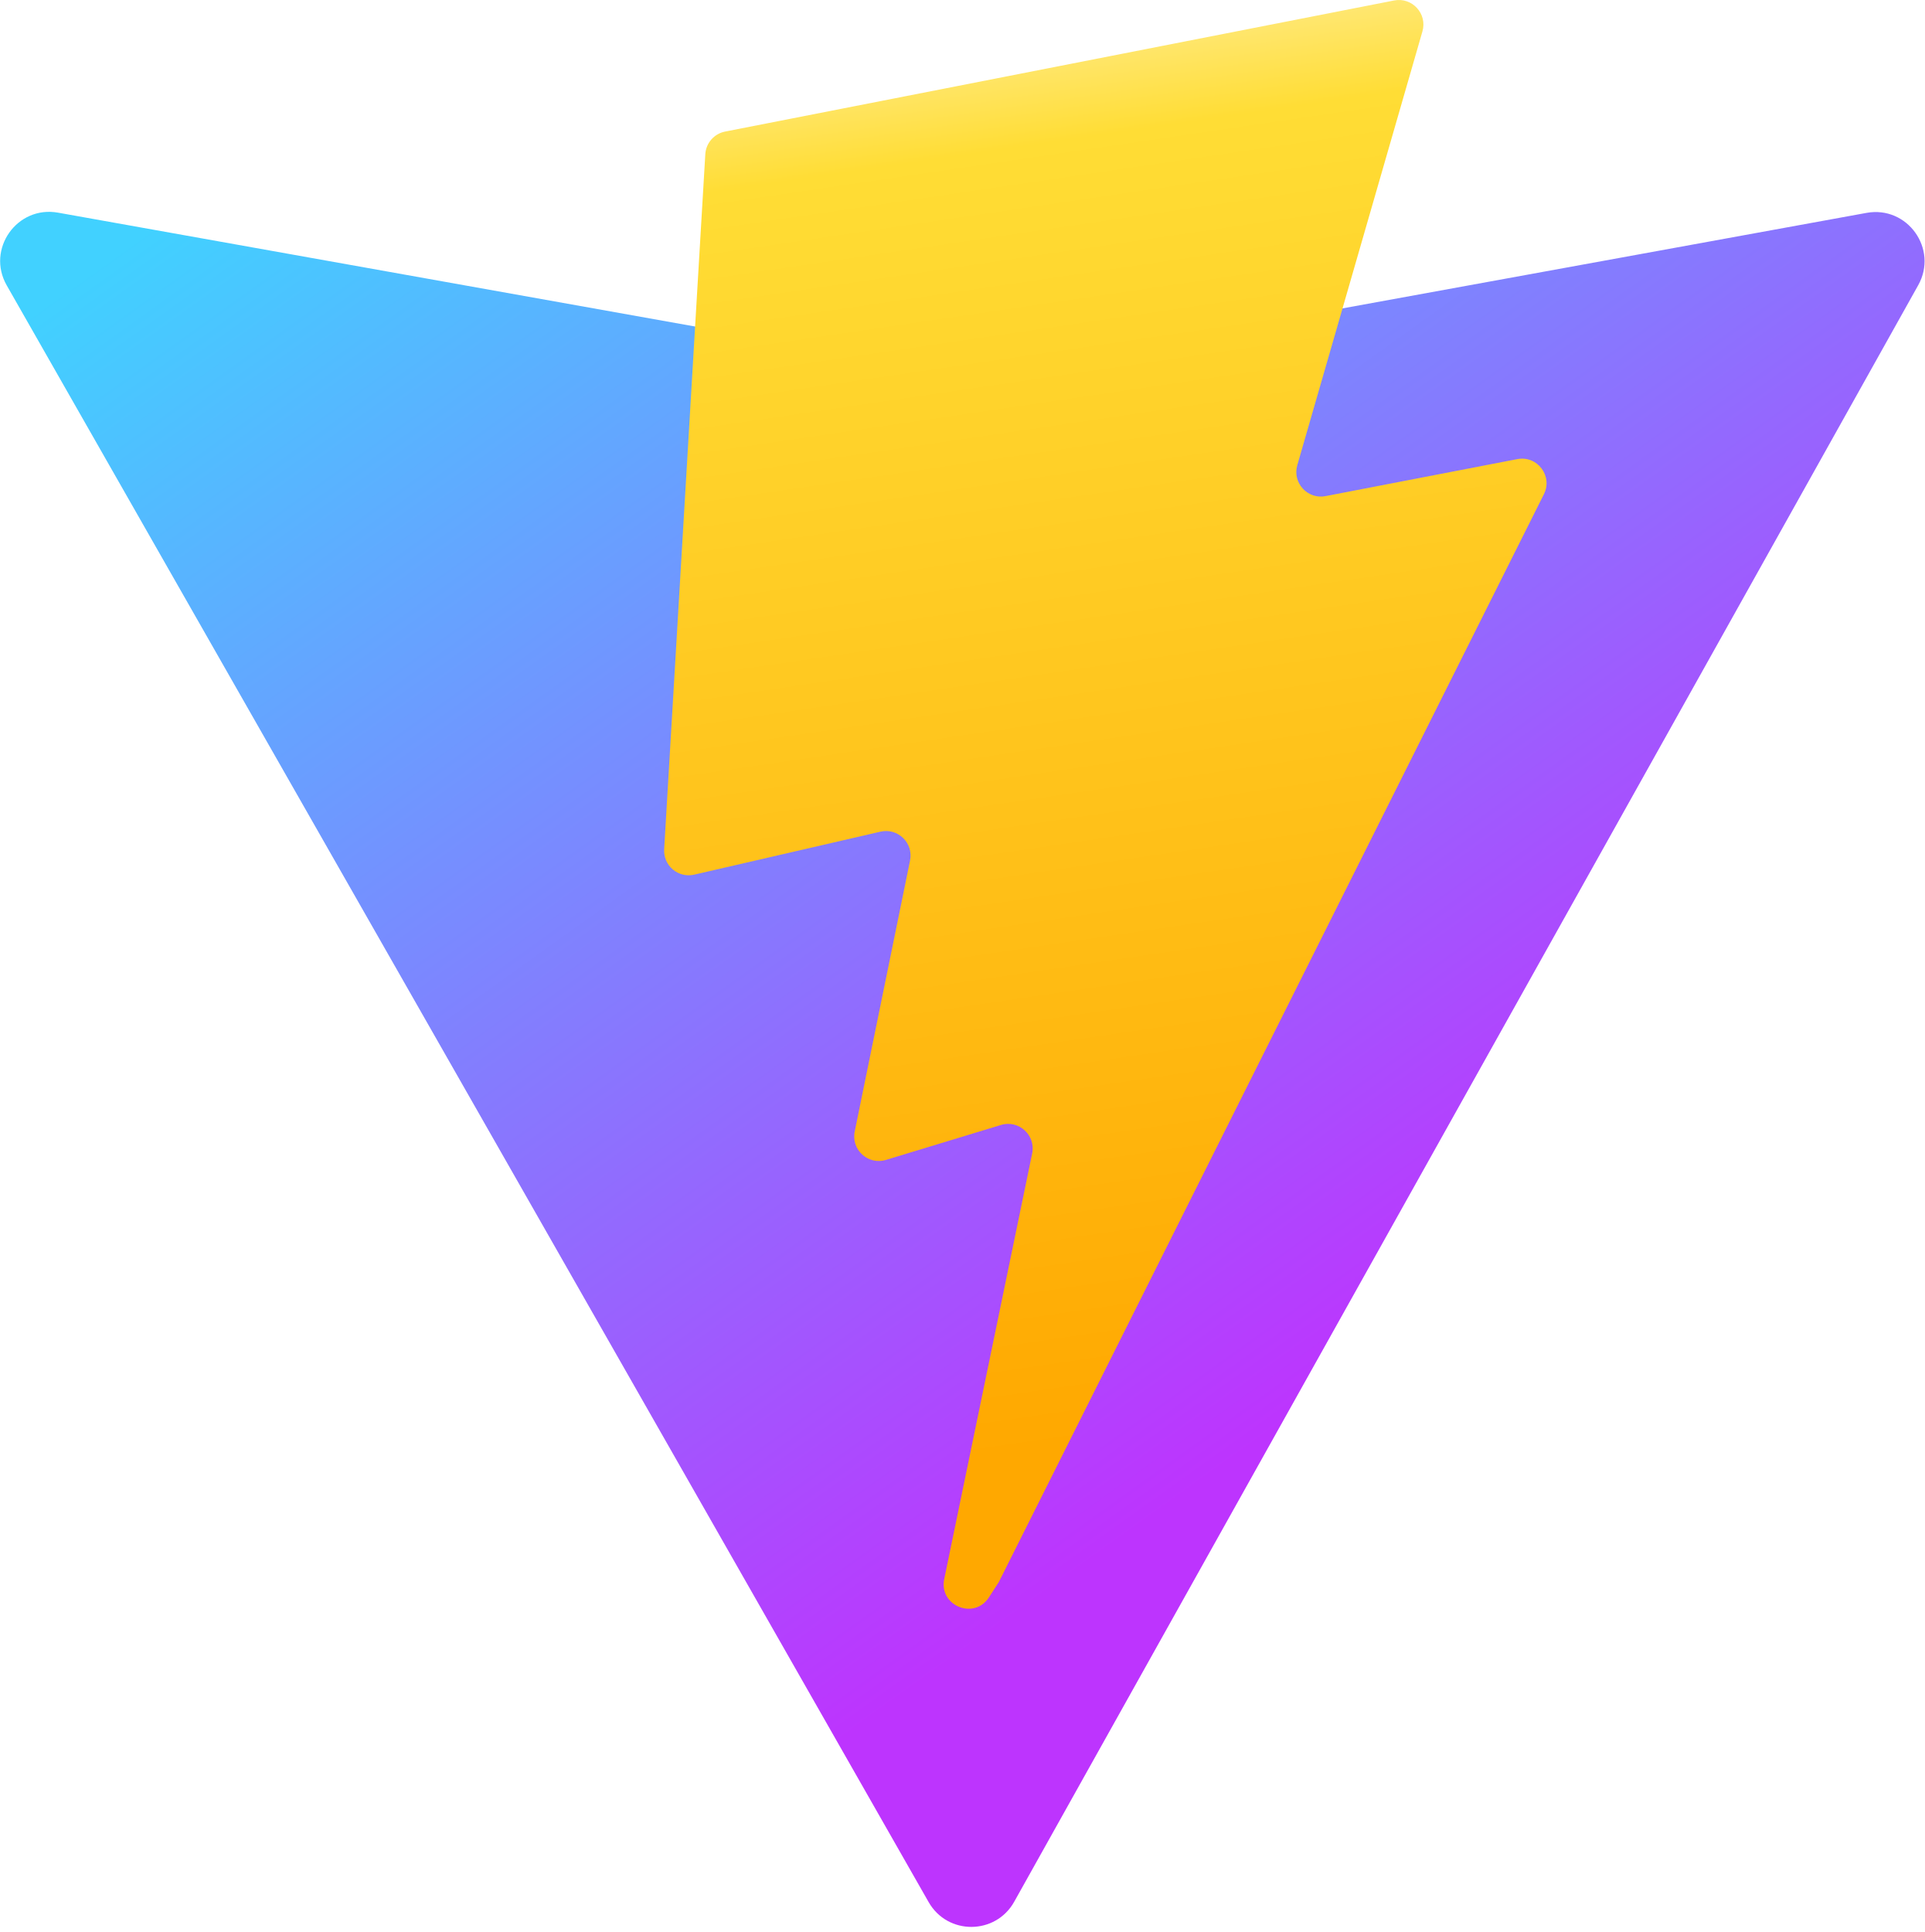
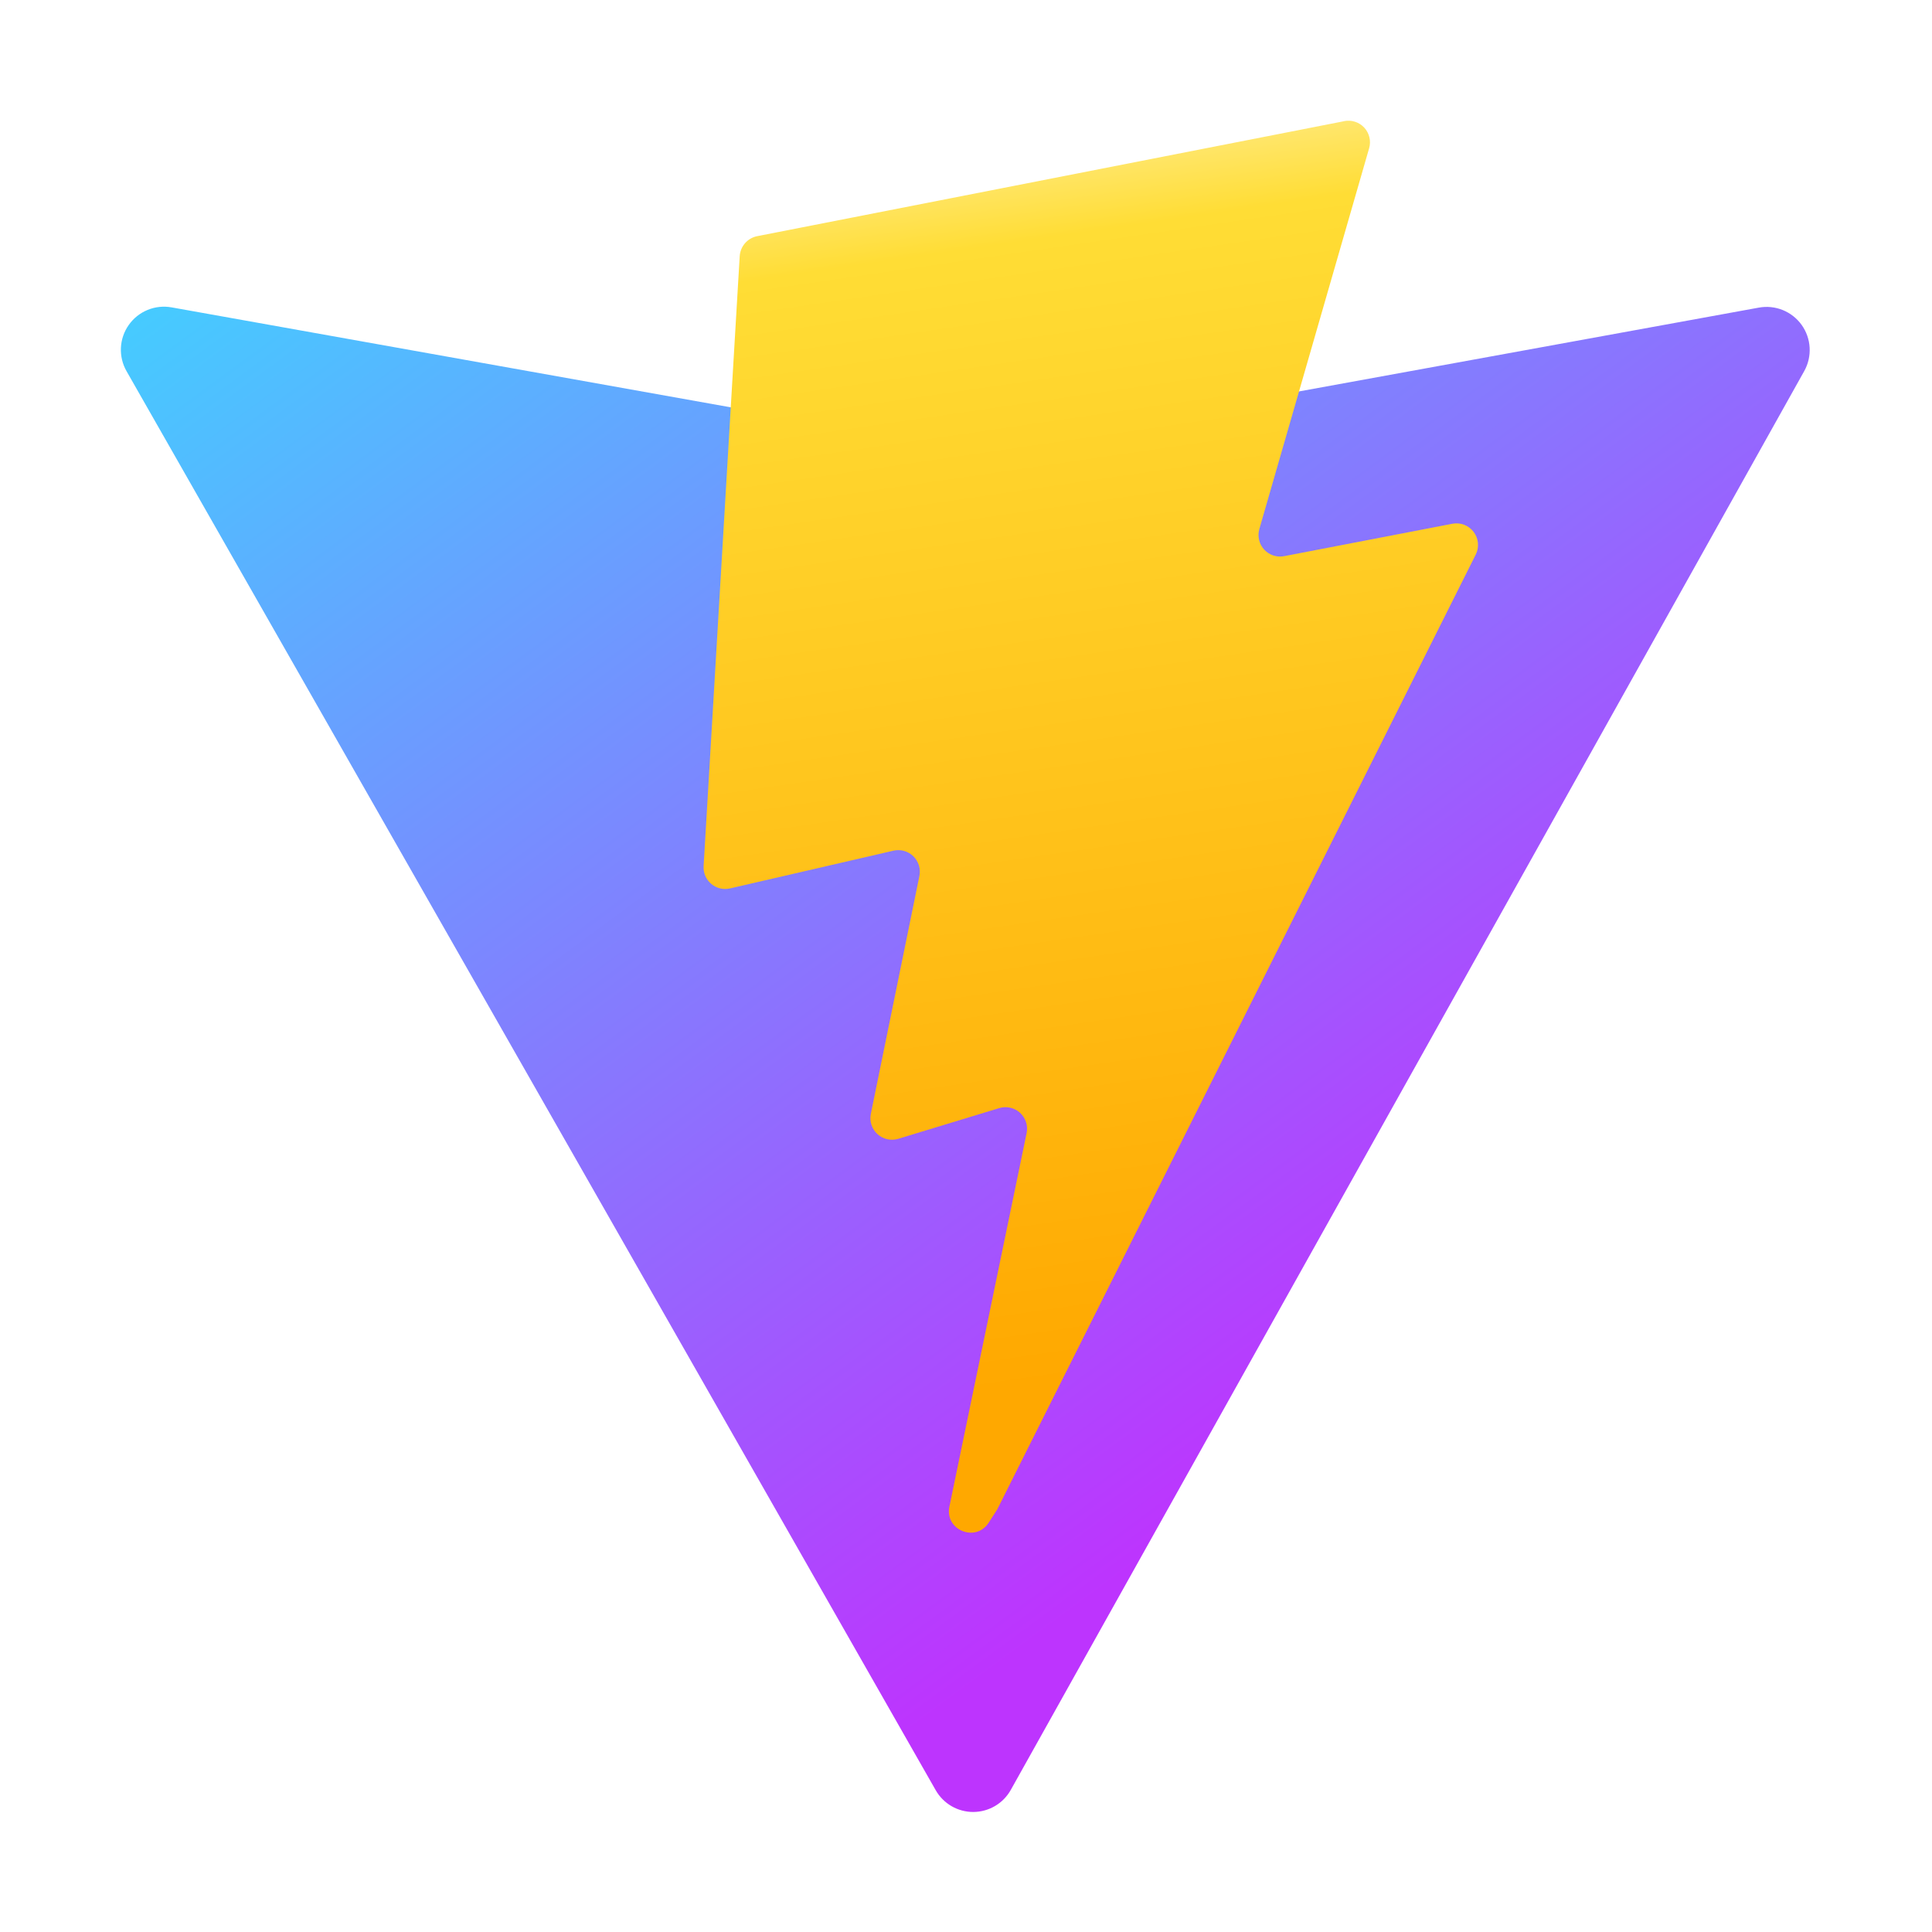
- <svg xmlns="http://www.w3.org/2000/svg" aria-hidden="true" role="img" class="iconify iconify--logos" width="31.88" height="32" preserveAspectRatio="xMidYMid meet" viewBox="0 0 256 257">
+ <svg xmlns="http://www.w3.org/2000/svg" width="150" height="150" viewBox="0 0 150 150" fill="none">
+   <path d="M140.081 28.809L78.478 138.966C78.189 139.484 77.767 139.916 77.256 140.217C76.745 140.518 76.163 140.678 75.569 140.681C74.976 140.683 74.393 140.528 73.879 140.231C73.366 139.933 72.94 139.505 72.647 138.989L9.825 28.819C9.509 28.266 9.358 27.635 9.388 26.999C9.418 26.363 9.629 25.749 9.997 25.229C10.364 24.708 10.871 24.304 11.46 24.062C12.05 23.82 12.695 23.752 13.322 23.864L74.991 34.889C75.383 34.961 75.784 34.961 76.177 34.889L136.556 23.883C137.18 23.769 137.824 23.834 138.413 24.072C139.001 24.31 139.509 24.71 139.879 25.226C140.248 25.742 140.464 26.353 140.499 26.986C140.535 27.62 140.39 28.255 140.081 28.809Z" fill="url(#paint0_linear_1_3)" />
+   <path d="M104.362 9.408L58.781 18.337C58.417 18.411 58.088 18.602 57.844 18.882C57.6 19.162 57.455 19.514 57.431 19.884L54.628 67.247C54.613 67.507 54.658 67.767 54.761 68.006C54.863 68.245 55.02 68.457 55.219 68.625C55.418 68.793 55.653 68.912 55.906 68.973C56.159 69.034 56.423 69.035 56.676 68.977L69.366 66.047C69.639 65.984 69.924 65.99 70.194 66.066C70.464 66.142 70.711 66.284 70.912 66.48C71.112 66.676 71.261 66.92 71.343 67.188C71.425 67.456 71.438 67.741 71.381 68.016L67.612 86.48C67.554 86.764 67.571 87.058 67.661 87.334C67.751 87.61 67.911 87.858 68.126 88.053C68.341 88.248 68.602 88.384 68.885 88.448C69.168 88.511 69.463 88.5 69.741 88.416L77.578 86.034C77.856 85.949 78.151 85.938 78.435 86.002C78.719 86.066 78.981 86.202 79.195 86.398C79.41 86.594 79.57 86.842 79.66 87.119C79.749 87.395 79.765 87.69 79.706 87.975L73.711 116.977C73.336 118.791 75.75 119.78 76.758 118.228L77.428 117.188L114.577 43.055C114.716 42.775 114.775 42.463 114.746 42.152C114.717 41.841 114.601 41.544 114.412 41.296C114.224 41.047 113.969 40.856 113.678 40.744C113.386 40.633 113.069 40.605 112.762 40.664L99.698 43.181C99.417 43.235 99.127 43.216 98.855 43.125C98.584 43.035 98.34 42.876 98.147 42.665C97.954 42.453 97.819 42.196 97.754 41.917C97.689 41.638 97.697 41.347 97.776 41.072L106.298 11.512C106.379 11.237 106.387 10.945 106.321 10.665C106.256 10.385 106.12 10.127 105.926 9.915C105.732 9.703 105.487 9.544 105.214 9.455C104.941 9.365 104.649 9.347 104.367 9.403" fill="url(#paint1_linear_1_3)" />
  <defs>
-     <linearGradient id="IconifyId1813088fe1fbc01fb466" x1="-.828%" x2="57.636%" y1="7.652%" y2="78.411%">
-       <stop offset="0%" stop-color="#41D1FF" />
-       <stop offset="100%" stop-color="#BD34FE" />
+     <linearGradient id="paint0_linear_1_3" x1="8.29" y1="19.926" x2="84.955" y2="124.043" gradientUnits="userSpaceOnUse">
+       <stop stop-color="#41D1FF" />
+       <stop offset="1" stop-color="#BD34FE" />
    </linearGradient>
-     <linearGradient id="IconifyId1813088fe1fbc01fb467" x1="43.376%" x2="50.316%" y1="2.242%" y2="89.03%">
-       <stop offset="0%" stop-color="#FFEA83" />
-       <stop offset="8.333%" stop-color="#FFDD35" />
-       <stop offset="100%" stop-color="#FFA800" />
+     <linearGradient id="paint1_linear_1_3" x1="71.447" y1="11.83" x2="85.315" y2="106.965" gradientUnits="userSpaceOnUse">
+       <stop stop-color="#FFEA83" />
+       <stop offset="0.083" stop-color="#FFDD35" />
+       <stop offset="1" stop-color="#FFA800" />
    </linearGradient>
  </defs>
-   <path fill="url(#IconifyId1813088fe1fbc01fb466)" d="M255.153 37.938L134.897 252.976c-2.483 4.44-8.862 4.466-11.382.048L.875 37.958c-2.746-4.814 1.371-10.646 6.827-9.67l120.385 21.517a6.537 6.537 0 0 0 2.322-.004l117.867-21.483c5.438-.991 9.574 4.796 6.877 9.62Z" />
-   <path fill="url(#IconifyId1813088fe1fbc01fb467)" d="M185.432.063L96.44 17.501a3.268 3.268 0 0 0-2.634 3.014l-5.474 92.456a3.268 3.268 0 0 0 3.997 3.378l24.777-5.718c2.318-.535 4.413 1.507 3.936 3.838l-7.361 36.047c-.495 2.426 1.782 4.5 4.151 3.78l15.304-4.649c2.372-.72 4.652 1.36 4.15 3.788l-11.698 56.621c-.732 3.542 3.979 5.473 5.943 2.437l1.313-2.028l72.516-144.72c1.215-2.423-.88-5.186-3.54-4.672l-25.505 4.922c-2.396.462-4.435-1.77-3.759-4.114l16.646-57.705c.677-2.35-1.37-4.583-3.769-4.113Z" />
</svg>
